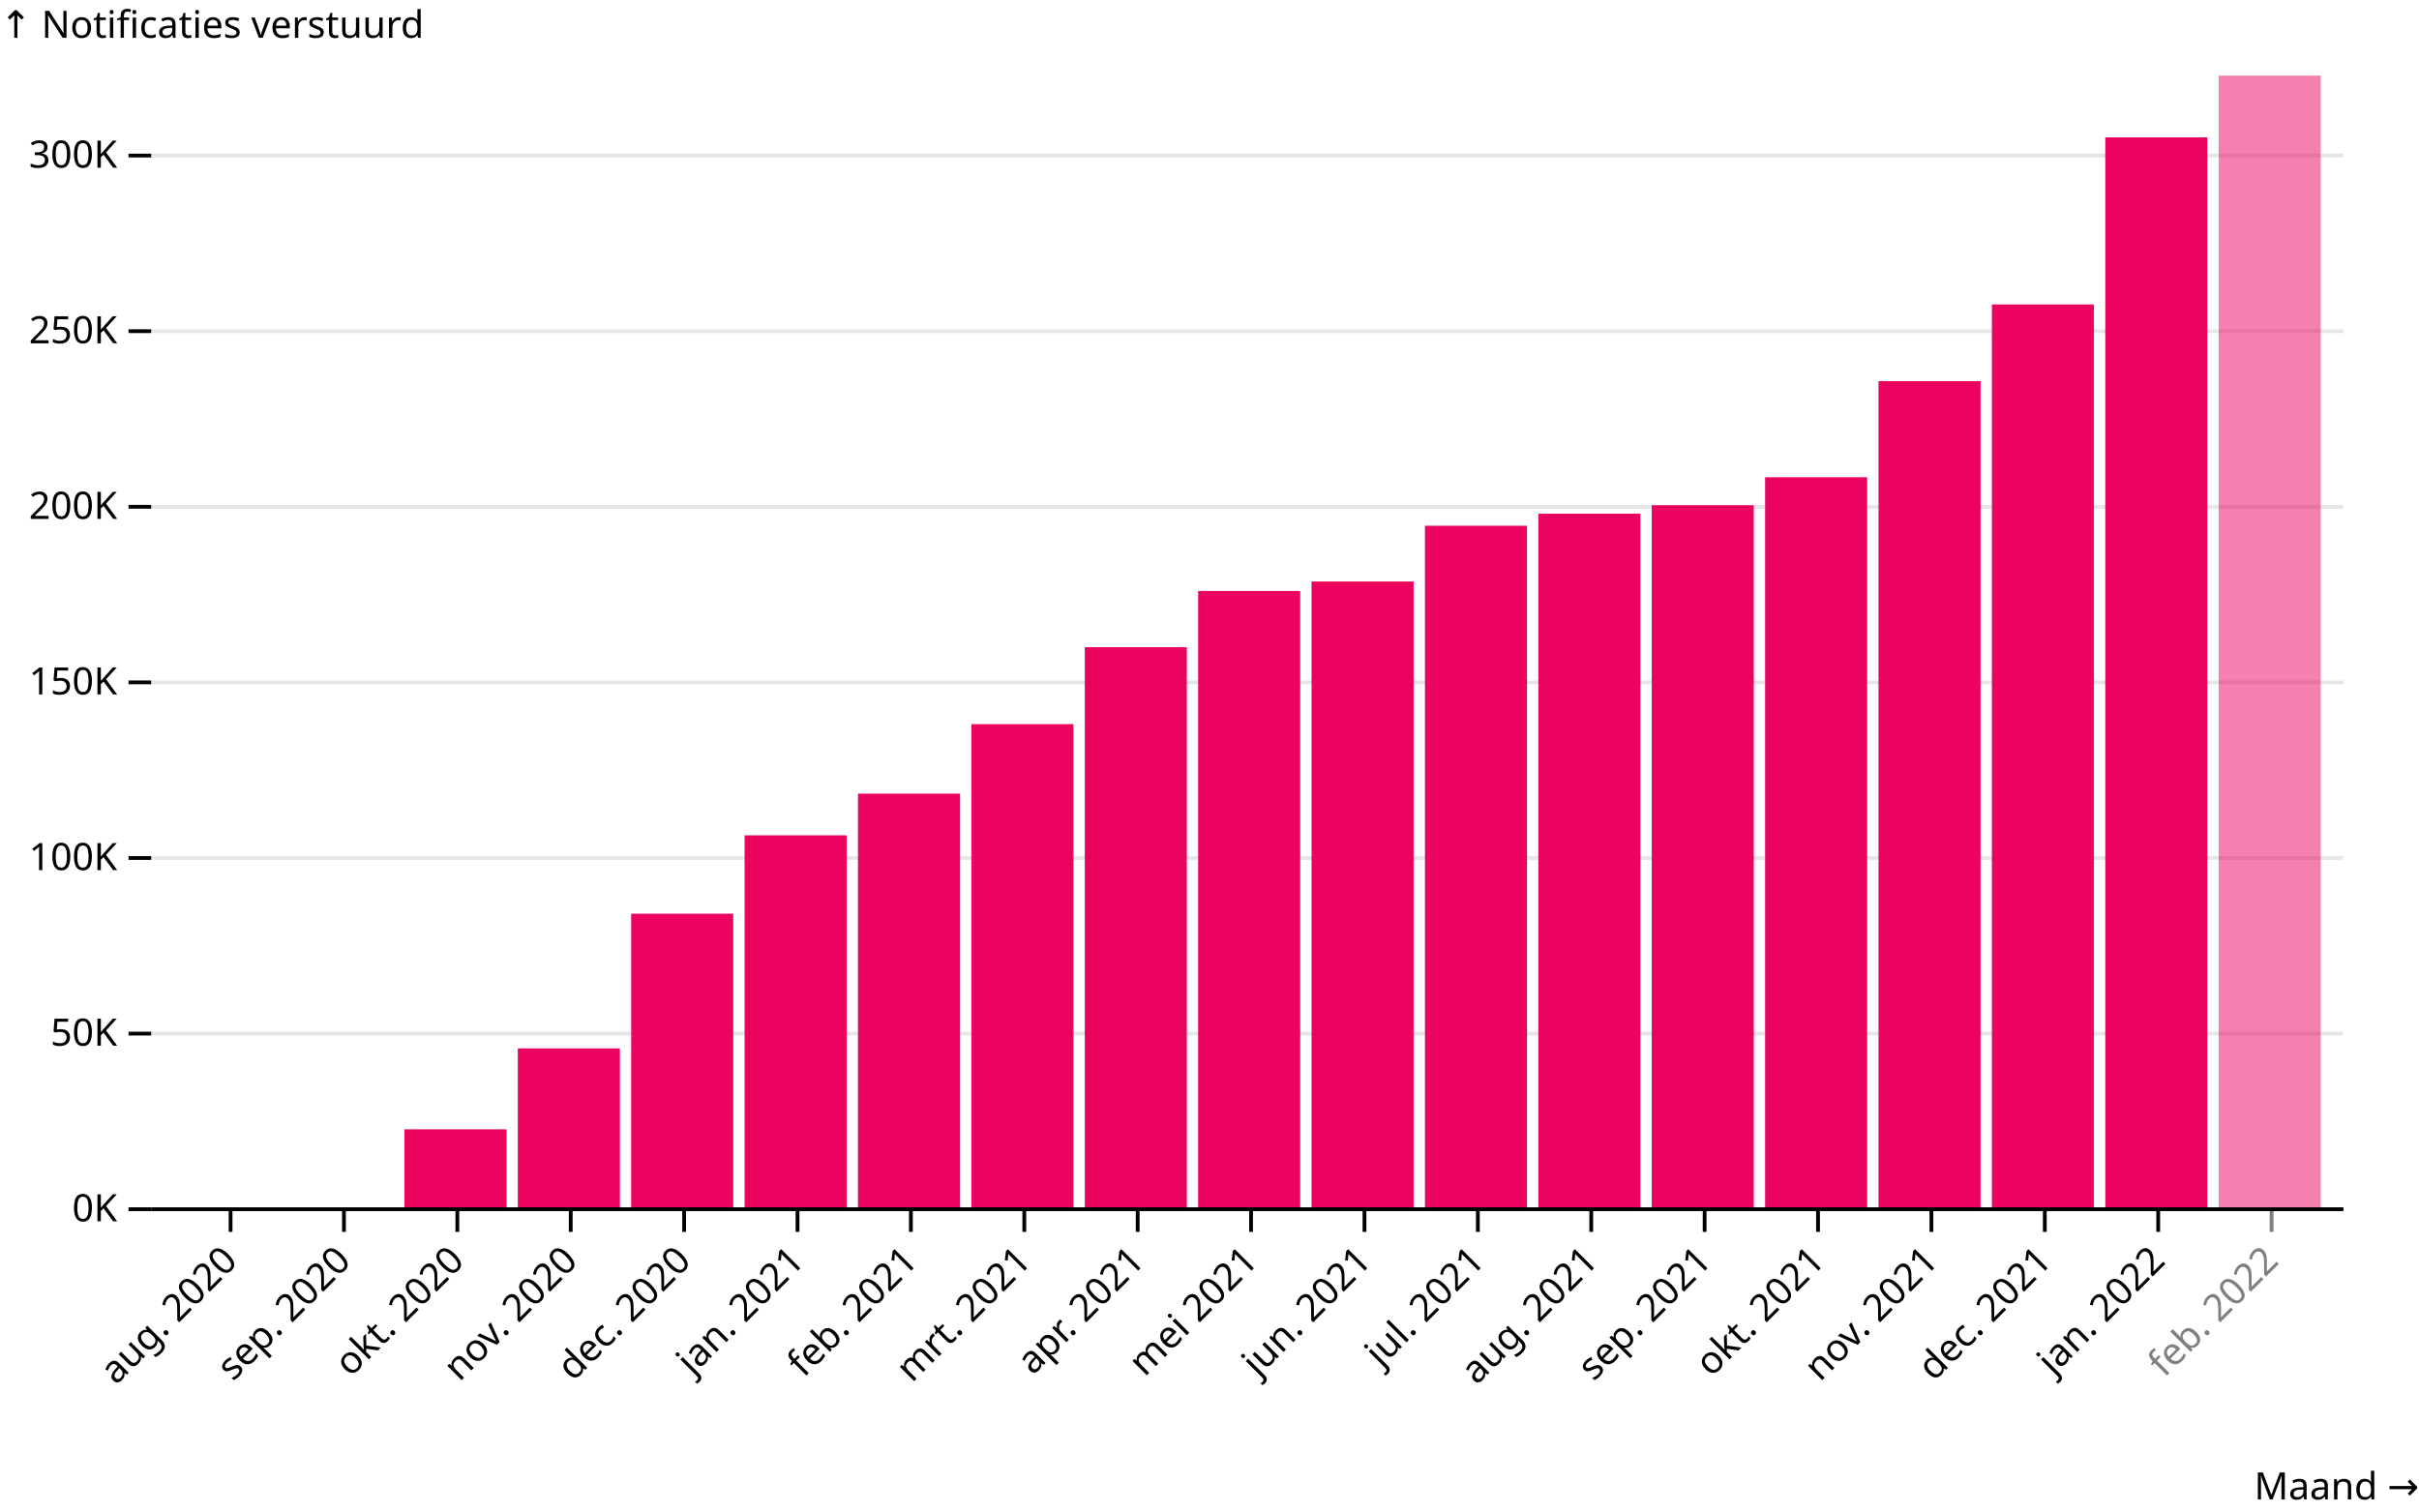
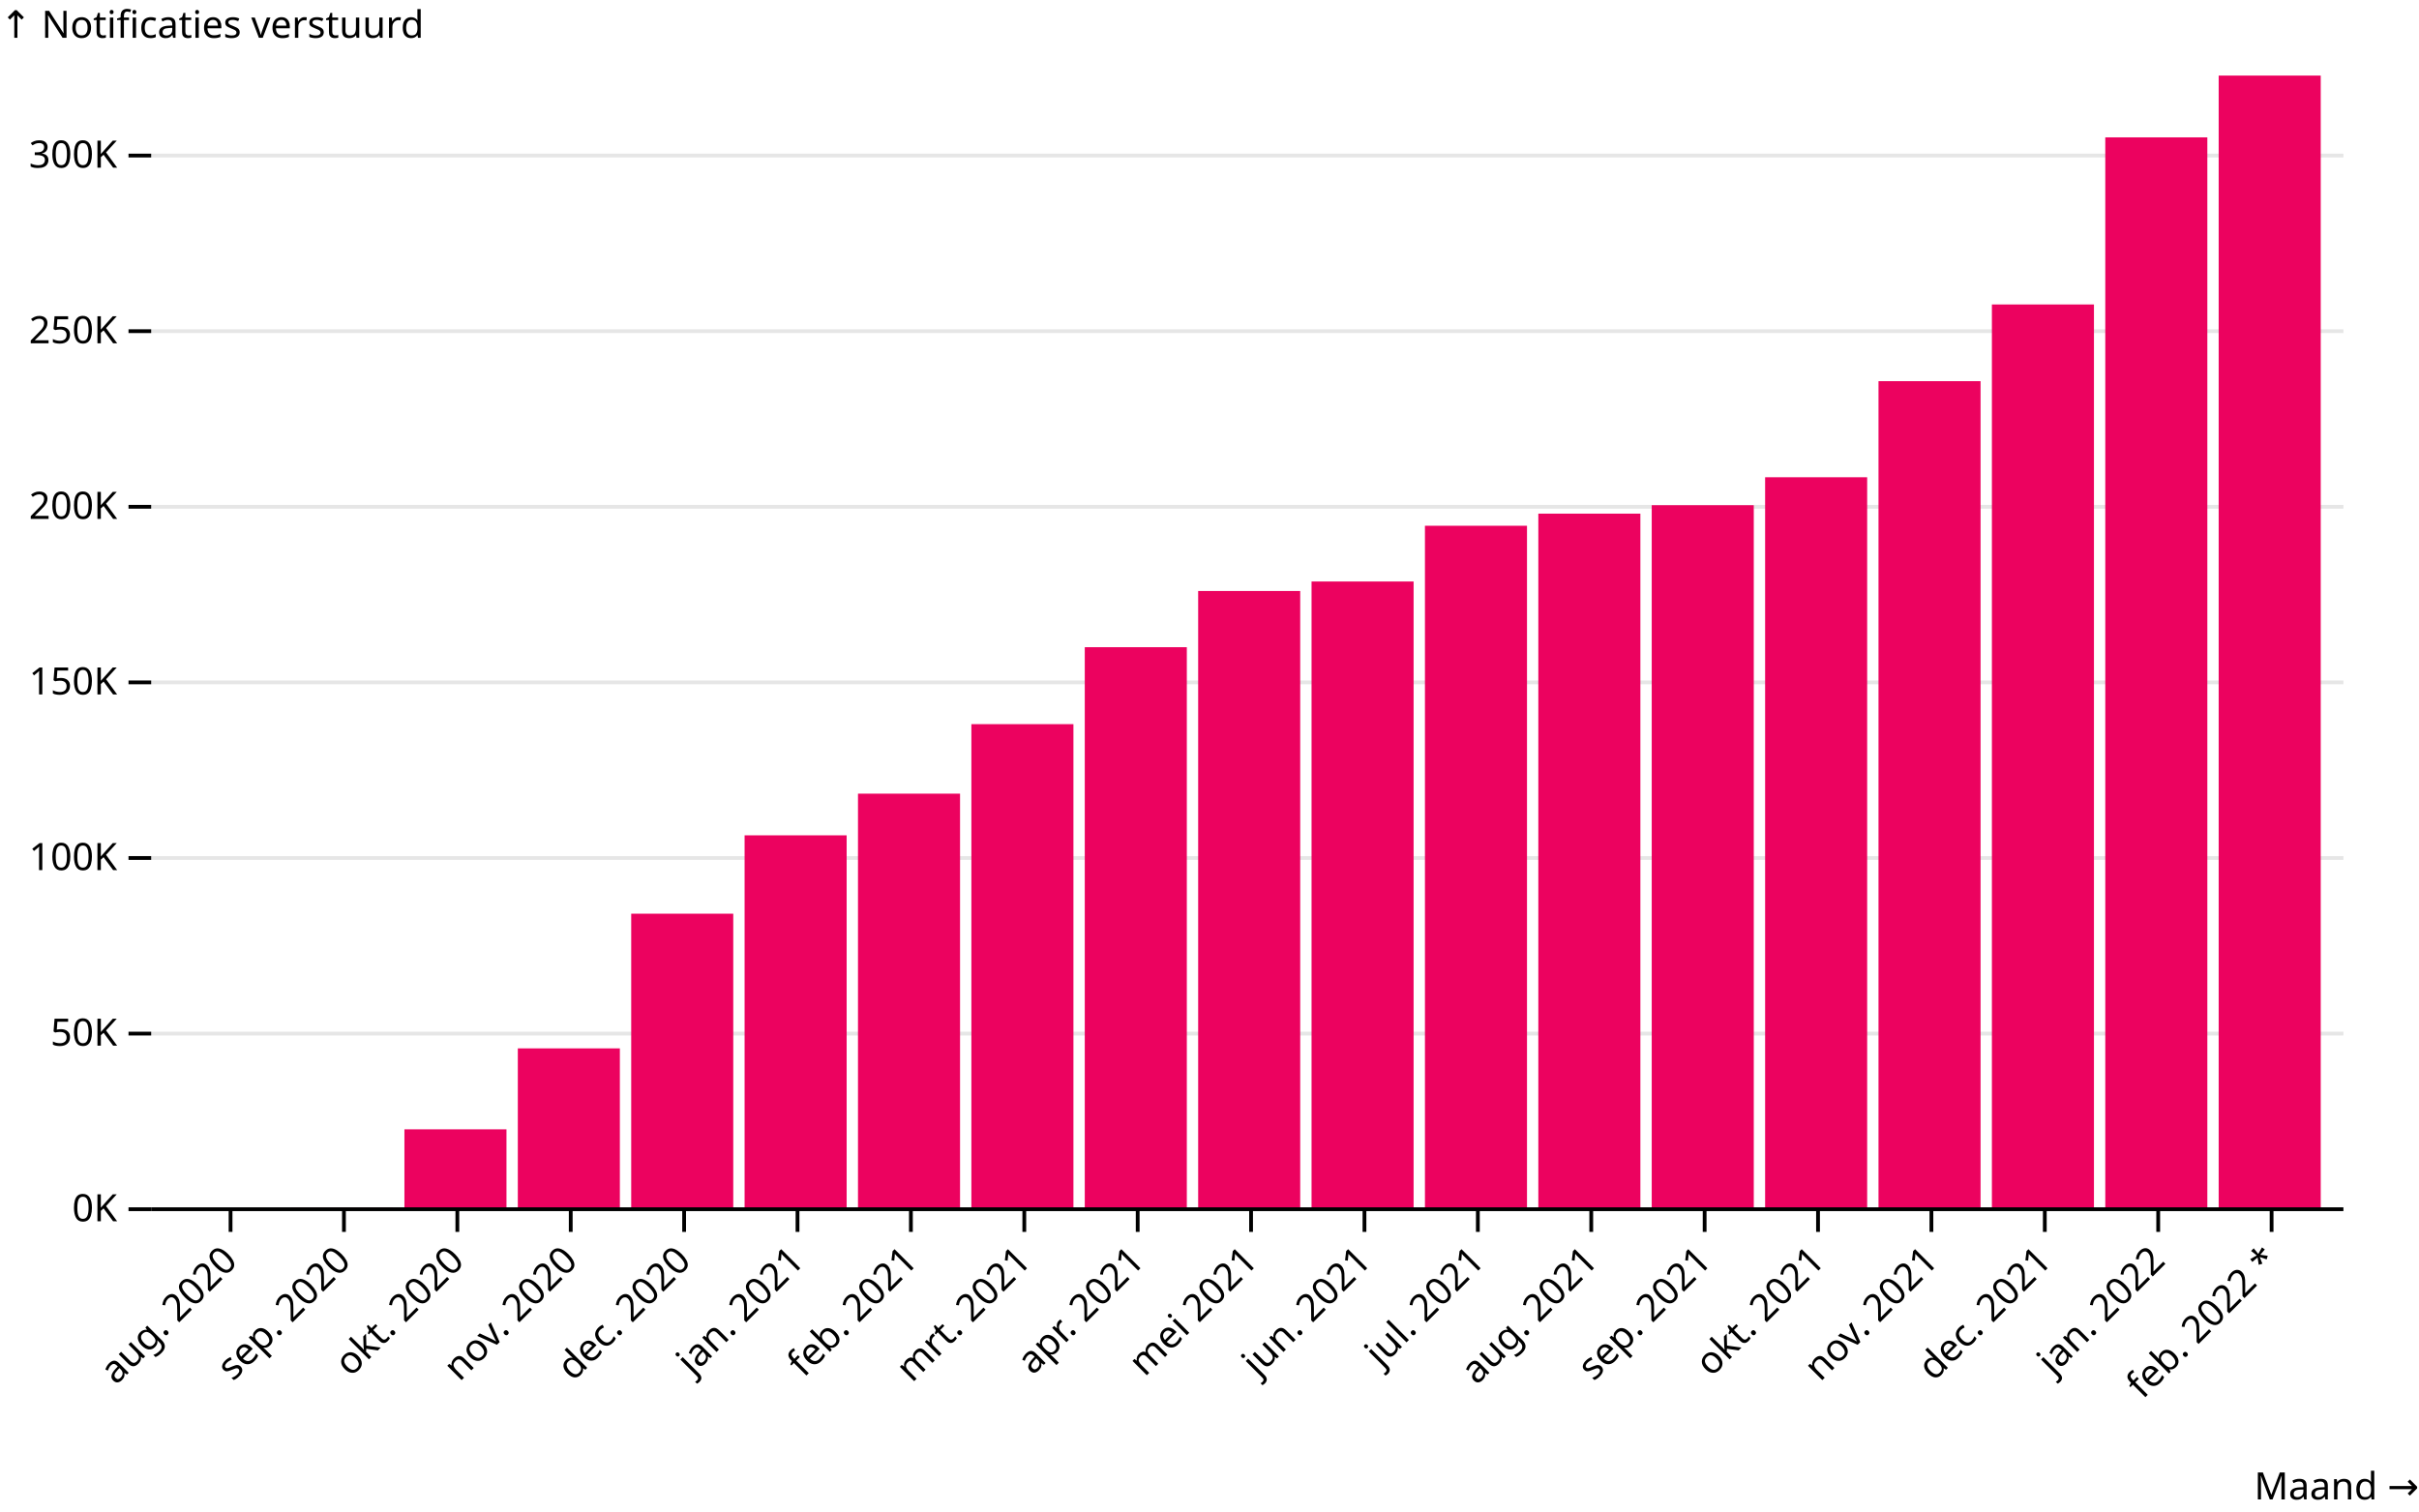
<svg xmlns="http://www.w3.org/2000/svg" class="plot-9e1b856ca2f26" fill="currentColor" font-family="system-ui, sans-serif" font-size="10" text-anchor="middle" width="640" height="400" viewBox="0 0 640 400">
  <style>
        .plot-9e1b856ca2f26 {
          display: block;
          background: white;
          height: auto;
          height: intrinsic;
          max-width: 100%;
        }
        .plot-9e1b856ca2f26 text,
        .plot-9e1b856ca2f26 tspan {
          white-space: pre;
        }

        rect:last-of-type,
        g[text-anchor="middle"] .tick:last-of-type {
-             opacity: .5;
+             opacity: 1;
        }
      </style>
  <g transform="translate(40,0)" fill="none" text-anchor="end" font-variant="tabular-nums">
    <g class="tick" opacity="1" transform="translate(0,320)">
      <line stroke="currentColor" x2="-6" />
      <line stroke="currentColor" x2="580" stroke-opacity="0.1" />
      <text fill="currentColor" x="-9" dy="0.32em">0K</text>
    </g>
    <g class="tick" opacity="1" transform="translate(0,273.5277)">
      <line stroke="currentColor" x2="-6" />
      <line stroke="currentColor" x2="580" stroke-opacity="0.1" />
      <text fill="currentColor" x="-9" dy="0.32em">50K</text>
    </g>
    <g class="tick" opacity="1" transform="translate(0,227.0554)">
      <line stroke="currentColor" x2="-6" />
      <line stroke="currentColor" x2="580" stroke-opacity="0.1" />
      <text fill="currentColor" x="-9" dy="0.32em">100K</text>
    </g>
    <g class="tick" opacity="1" transform="translate(0,180.5831)">
      <line stroke="currentColor" x2="-6" />
      <line stroke="currentColor" x2="580" stroke-opacity="0.1" />
      <text fill="currentColor" x="-9" dy="0.32em">150K</text>
    </g>
    <g class="tick" opacity="1" transform="translate(0,134.1108)">
      <line stroke="currentColor" x2="-6" />
      <line stroke="currentColor" x2="580" stroke-opacity="0.1" />
      <text fill="currentColor" x="-9" dy="0.32em">200K</text>
    </g>
    <g class="tick" opacity="1" transform="translate(0,87.63856)">
      <line stroke="currentColor" x2="-6" />
      <line stroke="currentColor" x2="580" stroke-opacity="0.1" />
      <text fill="currentColor" x="-9" dy="0.32em">250K</text>
    </g>
    <g class="tick" opacity="1" transform="translate(0,41.16627)">
      <line stroke="currentColor" x2="-6" />
      <line stroke="currentColor" x2="580" stroke-opacity="0.1" />
      <text fill="currentColor" x="-9" dy="0.32em">300K</text>
    </g>
    <text fill="currentColor" transform="translate(-40,20)" dy="-1em" text-anchor="start">↑ Notificaties verstuurd</text>
  </g>
  <g transform="translate(0,320)" fill="none" text-anchor="middle">
    <g class="tick" opacity="1" transform="translate(61,0)">
      <line stroke="currentColor" y2="6" />
      <text fill="currentColor" dy="0.32em" transform="translate(0, 11.82843) rotate(-45)" text-anchor="end">aug. 2020</text>
    </g>
    <g class="tick" opacity="1" transform="translate(91,0)">
      <line stroke="currentColor" y2="6" />
      <text fill="currentColor" dy="0.32em" transform="translate(0, 11.82843) rotate(-45)" text-anchor="end">sep. 2020</text>
    </g>
    <g class="tick" opacity="1" transform="translate(121,0)">
      <line stroke="currentColor" y2="6" />
      <text fill="currentColor" dy="0.32em" transform="translate(0, 11.82843) rotate(-45)" text-anchor="end">okt. 2020</text>
    </g>
    <g class="tick" opacity="1" transform="translate(151,0)">
      <line stroke="currentColor" y2="6" />
      <text fill="currentColor" dy="0.32em" transform="translate(0, 11.82843) rotate(-45)" text-anchor="end">nov. 2020</text>
    </g>
    <g class="tick" opacity="1" transform="translate(181,0)">
      <line stroke="currentColor" y2="6" />
      <text fill="currentColor" dy="0.32em" transform="translate(0, 11.82843) rotate(-45)" text-anchor="end">dec. 2020</text>
    </g>
    <g class="tick" opacity="1" transform="translate(211,0)">
      <line stroke="currentColor" y2="6" />
      <text fill="currentColor" dy="0.32em" transform="translate(0, 11.82843) rotate(-45)" text-anchor="end">jan. 2021</text>
    </g>
    <g class="tick" opacity="1" transform="translate(241,0)">
      <line stroke="currentColor" y2="6" />
      <text fill="currentColor" dy="0.32em" transform="translate(0, 11.82843) rotate(-45)" text-anchor="end">feb. 2021</text>
    </g>
    <g class="tick" opacity="1" transform="translate(271,0)">
      <line stroke="currentColor" y2="6" />
      <text fill="currentColor" dy="0.32em" transform="translate(0, 11.82843) rotate(-45)" text-anchor="end">mrt. 2021</text>
    </g>
    <g class="tick" opacity="1" transform="translate(301,0)">
      <line stroke="currentColor" y2="6" />
      <text fill="currentColor" dy="0.32em" transform="translate(0, 11.82843) rotate(-45)" text-anchor="end">apr. 2021</text>
    </g>
    <g class="tick" opacity="1" transform="translate(331,0)">
      <line stroke="currentColor" y2="6" />
      <text fill="currentColor" dy="0.32em" transform="translate(0, 11.82843) rotate(-45)" text-anchor="end">mei 2021</text>
    </g>
    <g class="tick" opacity="1" transform="translate(361,0)">
      <line stroke="currentColor" y2="6" />
      <text fill="currentColor" dy="0.32em" transform="translate(0, 11.82843) rotate(-45)" text-anchor="end">jun. 2021</text>
    </g>
    <g class="tick" opacity="1" transform="translate(391,0)">
      <line stroke="currentColor" y2="6" />
      <text fill="currentColor" dy="0.32em" transform="translate(0, 11.82843) rotate(-45)" text-anchor="end">jul. 2021</text>
    </g>
    <g class="tick" opacity="1" transform="translate(421,0)">
      <line stroke="currentColor" y2="6" />
      <text fill="currentColor" dy="0.32em" transform="translate(0, 11.82843) rotate(-45)" text-anchor="end">aug. 2021</text>
    </g>
    <g class="tick" opacity="1" transform="translate(451,0)">
      <line stroke="currentColor" y2="6" />
      <text fill="currentColor" dy="0.32em" transform="translate(0, 11.82843) rotate(-45)" text-anchor="end">sep. 2021</text>
    </g>
    <g class="tick" opacity="1" transform="translate(481,0)">
      <line stroke="currentColor" y2="6" />
      <text fill="currentColor" dy="0.32em" transform="translate(0, 11.82843) rotate(-45)" text-anchor="end">okt. 2021</text>
    </g>
    <g class="tick" opacity="1" transform="translate(511,0)">
      <line stroke="currentColor" y2="6" />
      <text fill="currentColor" dy="0.32em" transform="translate(0, 11.82843) rotate(-45)" text-anchor="end">nov. 2021</text>
    </g>
    <g class="tick" opacity="1" transform="translate(541,0)">
      <line stroke="currentColor" y2="6" />
      <text fill="currentColor" dy="0.32em" transform="translate(0, 11.82843) rotate(-45)" text-anchor="end">dec. 2021</text>
    </g>
    <g class="tick" opacity="1" transform="translate(571,0)">
      <line stroke="currentColor" y2="6" />
      <text fill="currentColor" dy="0.32em" transform="translate(0, 11.82843) rotate(-45)" text-anchor="end">jan. 2022</text>
    </g>
    <g class="tick" opacity="1" transform="translate(601,0)">
      <line stroke="currentColor" y2="6" />
-       <text fill="currentColor" dy="0.32em" transform="translate(0, 11.82843) rotate(-45)" text-anchor="end">feb. 2022</text>
+       <text fill="currentColor" dy="0.32em" transform="translate(0, 11.82843) rotate(-45)" text-anchor="end">feb. 2022 *</text>
    </g>
    <text fill="currentColor" transform="translate(640,80)" dy="-0.32em" text-anchor="end">Maand →</text>
  </g>
  <g fill="#ec025f" stroke-width="3">
    <rect x="47" width="27" y="319.975" height="0.025" />
    <rect x="77" width="27" y="319.612" height="0.388" />
    <rect x="107" width="27" y="298.858" height="21.142" />
    <rect x="137" width="27" y="277.436" height="42.564" />
    <rect x="167" width="27" y="241.796" height="78.204" />
    <rect x="197" width="27" y="221.058" height="98.942" />
    <rect x="227" width="27" y="210.03" height="109.97" />
    <rect x="257" width="27" y="191.636" height="128.364" />
    <rect x="287" width="27" y="171.271" height="148.729" />
    <rect x="317" width="27" y="156.397" height="163.603" />
    <rect x="347" width="27" y="153.884" height="166.116" />
    <rect x="377" width="27" y="139.134" height="180.866" />
    <rect x="407" width="27" y="135.929" height="184.071" />
    <rect x="437" width="27" y="133.693" height="186.307" />
    <rect x="467" width="27" y="126.296" height="193.704" />
    <rect x="497" width="27" y="100.869" height="219.131" />
    <rect x="527" width="27" y="80.573" height="239.427" />
    <rect x="557" width="27" y="36.35" height="283.65" />
    <rect x="587" width="27" y="20" height="300" />
  </g>
  <g stroke="currentColor">
    <line x1="40" x2="620" y1="320" y2="320" />
  </g>
</svg>
